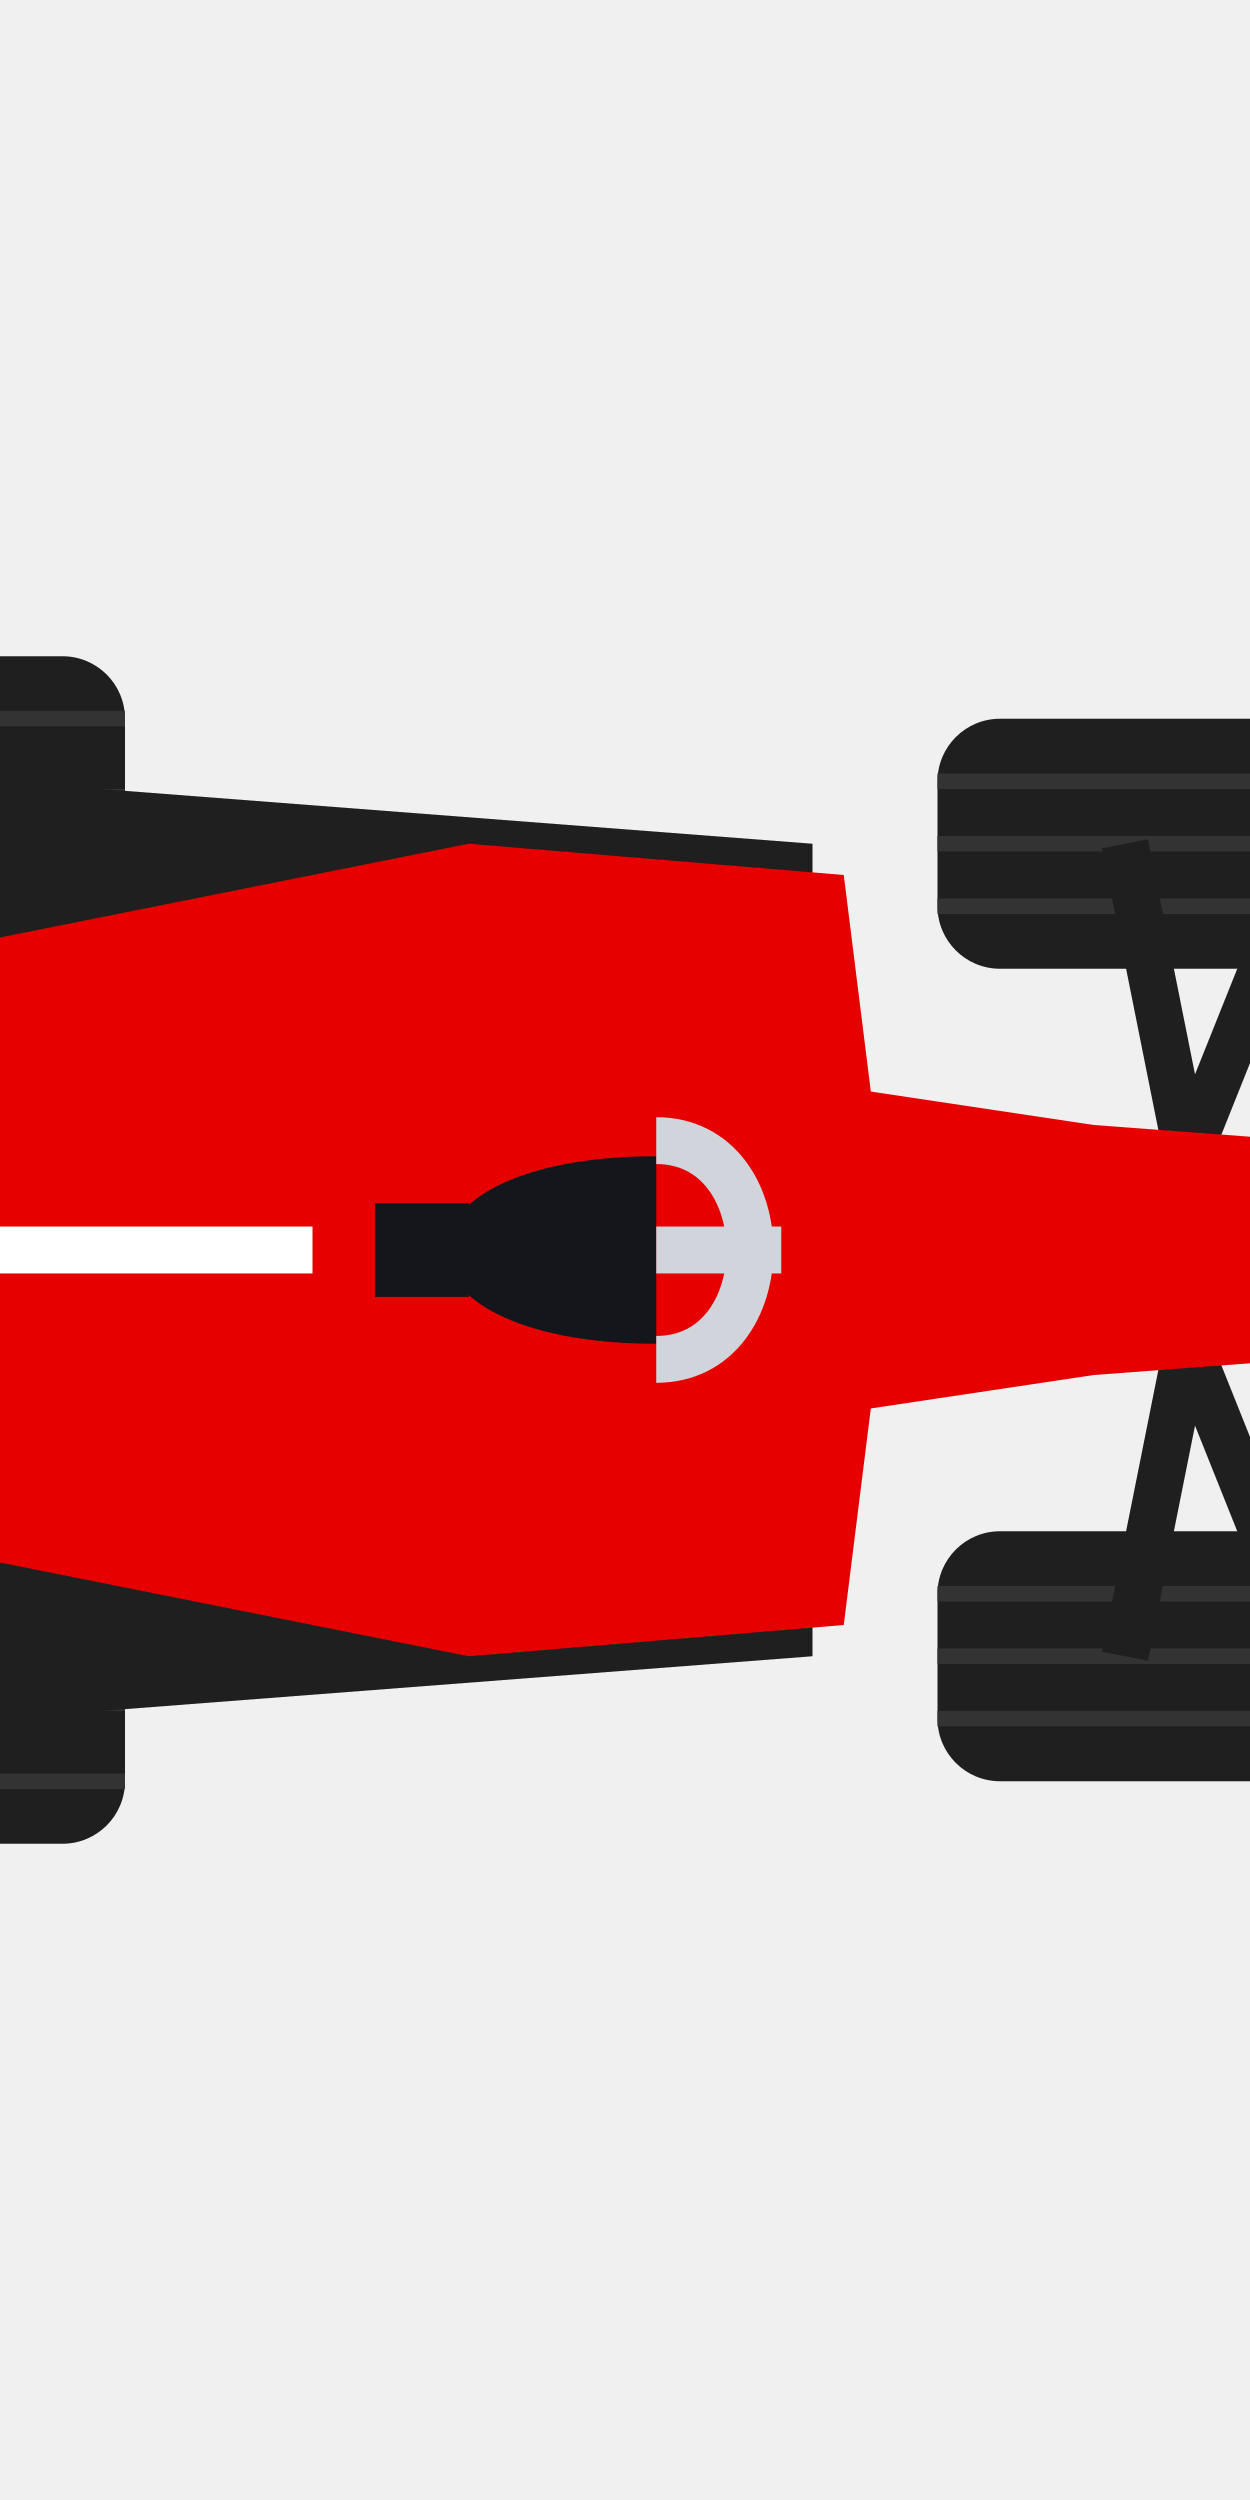
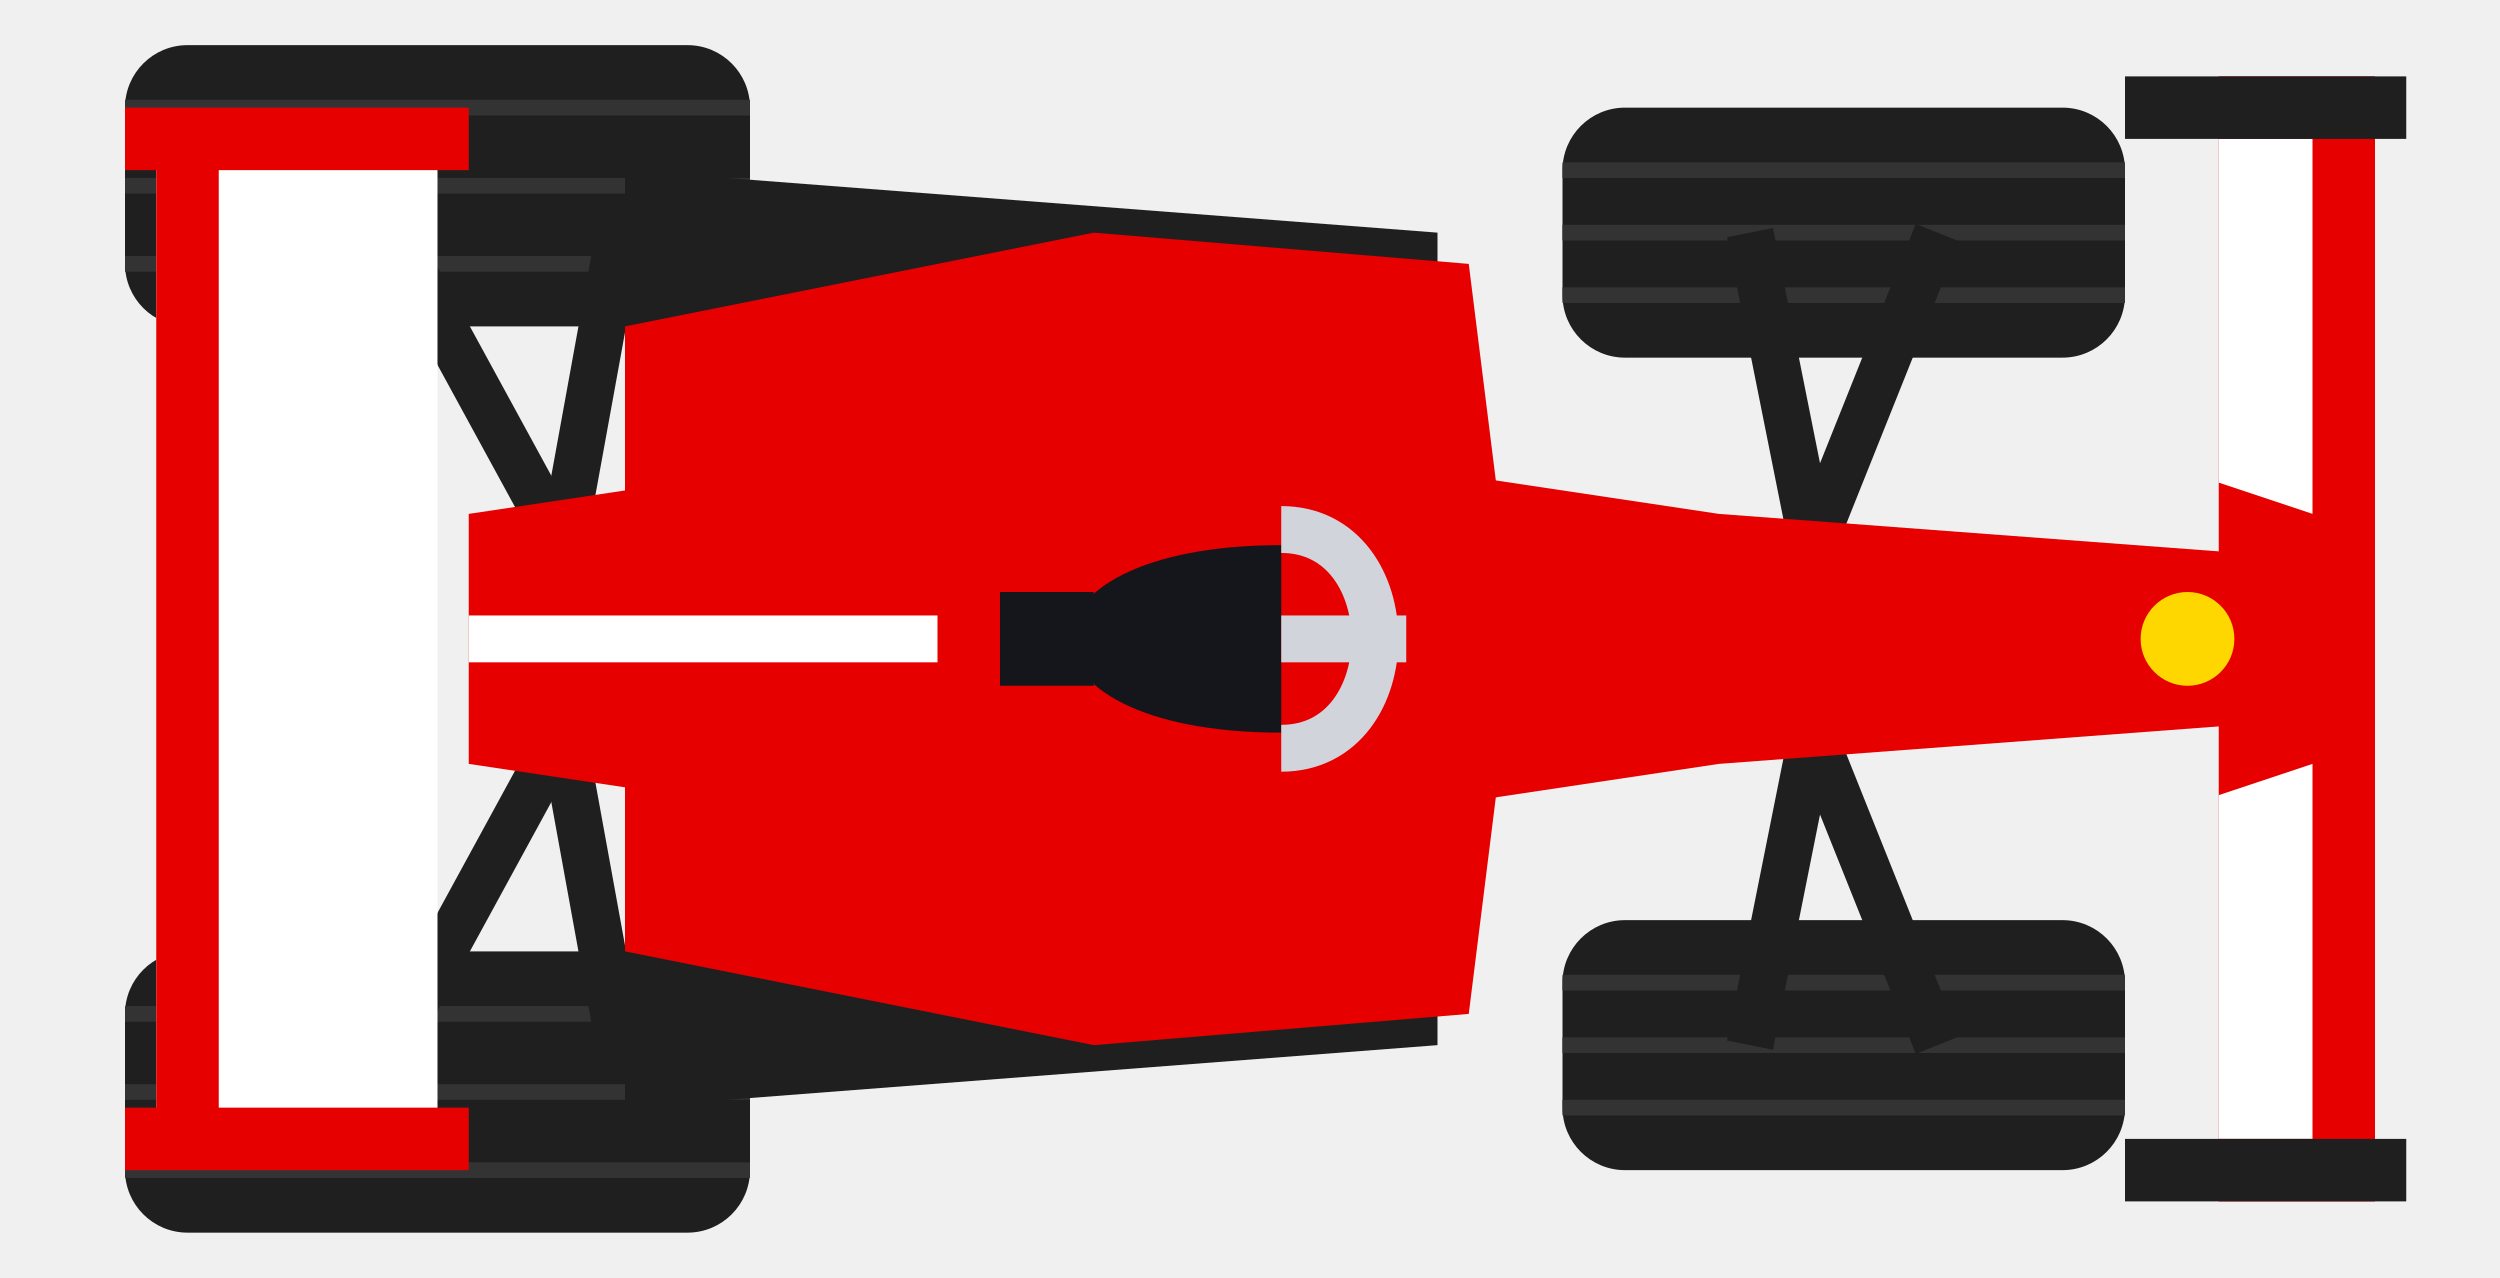
- <svg xmlns="http://www.w3.org/2000/svg" viewBox="-20 -40 40 80" width="60" height="120">
+ <svg xmlns="http://www.w3.org/2000/svg" viewBox="-40 -20 80 40" width="45" height="23">
  <g transform="rotate(90)">
    <rect x="-17" y="-28" width="8" height="18" rx="2" fill="#1f1f1f" />
    <line x1="-15" y1="-28" x2="-15" y2="-10" stroke="#333" stroke-width="0.5" />
    <line x1="-13" y1="-28" x2="-13" y2="-10" stroke="#333" stroke-width="0.5" />
    <line x1="-11" y1="-28" x2="-11" y2="-10" stroke="#333" stroke-width="0.5" />
    <rect x="9" y="-28" width="8" height="18" rx="2" fill="#1f1f1f" />
    <line x1="11" y1="-28" x2="11" y2="-10" stroke="#333" stroke-width="0.5" />
    <line x1="13" y1="-28" x2="13" y2="-10" stroke="#333" stroke-width="0.5" />
    <line x1="15" y1="-28" x2="15" y2="-10" stroke="#333" stroke-width="0.5" />
    <rect x="-19" y="16" width="9" height="20" rx="2" fill="#1f1f1f" />
    <line x1="-17" y1="16" x2="-17" y2="36" stroke="#333" stroke-width="0.5" />
    <line x1="-14.5" y1="16" x2="-14.5" y2="36" stroke="#333" stroke-width="0.5" />
    <line x1="-12" y1="16" x2="-12" y2="36" stroke="#333" stroke-width="0.5" />
    <rect x="10" y="16" width="9" height="20" rx="2" fill="#1f1f1f" />
    <line x1="12" y1="16" x2="12" y2="36" stroke="#333" stroke-width="0.5" />
    <line x1="14.5" y1="16" x2="14.5" y2="36" stroke="#333" stroke-width="0.5" />
    <line x1="17" y1="16" x2="17" y2="36" stroke="#333" stroke-width="0.5" />
    <line x1="-3" y1="-18" x2="-13" y2="-16" stroke="#1f1f1f" stroke-width="1.5" />
    <line x1="-3" y1="-18" x2="-13" y2="-22" stroke="#1f1f1f" stroke-width="1.5" />
    <line x1="3" y1="-18" x2="13" y2="-16" stroke="#1f1f1f" stroke-width="1.5" />
    <line x1="3" y1="-18" x2="13" y2="-22" stroke="#1f1f1f" stroke-width="1.5" />
    <line x1="-3" y1="22" x2="-14" y2="20" stroke="#1f1f1f" stroke-width="1.5" />
    <line x1="-3" y1="22" x2="-14" y2="28" stroke="#1f1f1f" stroke-width="1.5" />
    <line x1="3" y1="22" x2="14" y2="20" stroke="#1f1f1f" stroke-width="1.5" />
    <line x1="3" y1="22" x2="14" y2="28" stroke="#1f1f1f" stroke-width="1.5" />
    <path d="M -18 -36 L 18 -36 L 18 -31 L -18 -31 Z" fill="#e60000" />
    <path d="M -16 -34 L -4 -34 L -5 -31 L -16 -31 Z" fill="#ffffff" />
    <path d="M 16 -34 L 4 -34 L 5 -31 L 16 -31 Z" fill="#ffffff" />
    <path d="M -18 -37 L -16 -37 L -16 -28 L -18 -28 Z" fill="#1f1f1f" />
    <path d="M 18 -37 L 16 -37 L 16 -28 L 18 -28 Z" fill="#1f1f1f" />
    <path d="M -13 -6 L 13 -6 L 15 20 L -15 20 Z" fill="#1f1f1f" />
    <path d="M -2.5 -35 L 2.5 -35 L 4 -15 L 7 5 L 4 25 L -4 25 L -7 5 L -4 -15 Z" fill="#e60000" />
    <path d="M -4 -8 L -12 -7 L -13 5 L -10 20 L -4 20 Z" fill="#e60000" />
    <path d="M 4 -8 L 12 -7 L 13 5 L 10 20 L 4 20 Z" fill="#e60000" />
    <circle cx="0" cy="-30" r="1.5" fill="#ffd700" />
    <path d="M -3 -1 C -3 8, 3 8, 3 -1 Z" fill="#14161b" />
    <path d="M -3.5 -1 C -3.5 -5, 3.5 -5, 3.5 -1" fill="none" stroke="#d1d5db" stroke-width="1.5" />
    <line x1="0" y1="-5" x2="0" y2="-1" stroke="#d1d5db" stroke-width="1.5" />
    <path d="M -1.5 5 L 1.5 5 L 1.5 8 L -1.5 8 Z" fill="#14161b" />
    <line x1="0" y1="10" x2="0" y2="25" stroke="#ffffff" stroke-width="1.5" />
    <path d="M -16 26 L 16 26 L 16 35 L -16 35 Z" fill="#ffffff" />
    <path d="M -16 33 L 16 33 L 16 35 L -16 35 Z" fill="#e60000" />
    <path d="M -17 25 L -15 25 L -15 36 L -17 36 Z" fill="#e60000" />
    <path d="M 17 25 L 15 25 L 15 36 L 17 36 Z" fill="#e60000" />
  </g>
</svg>
